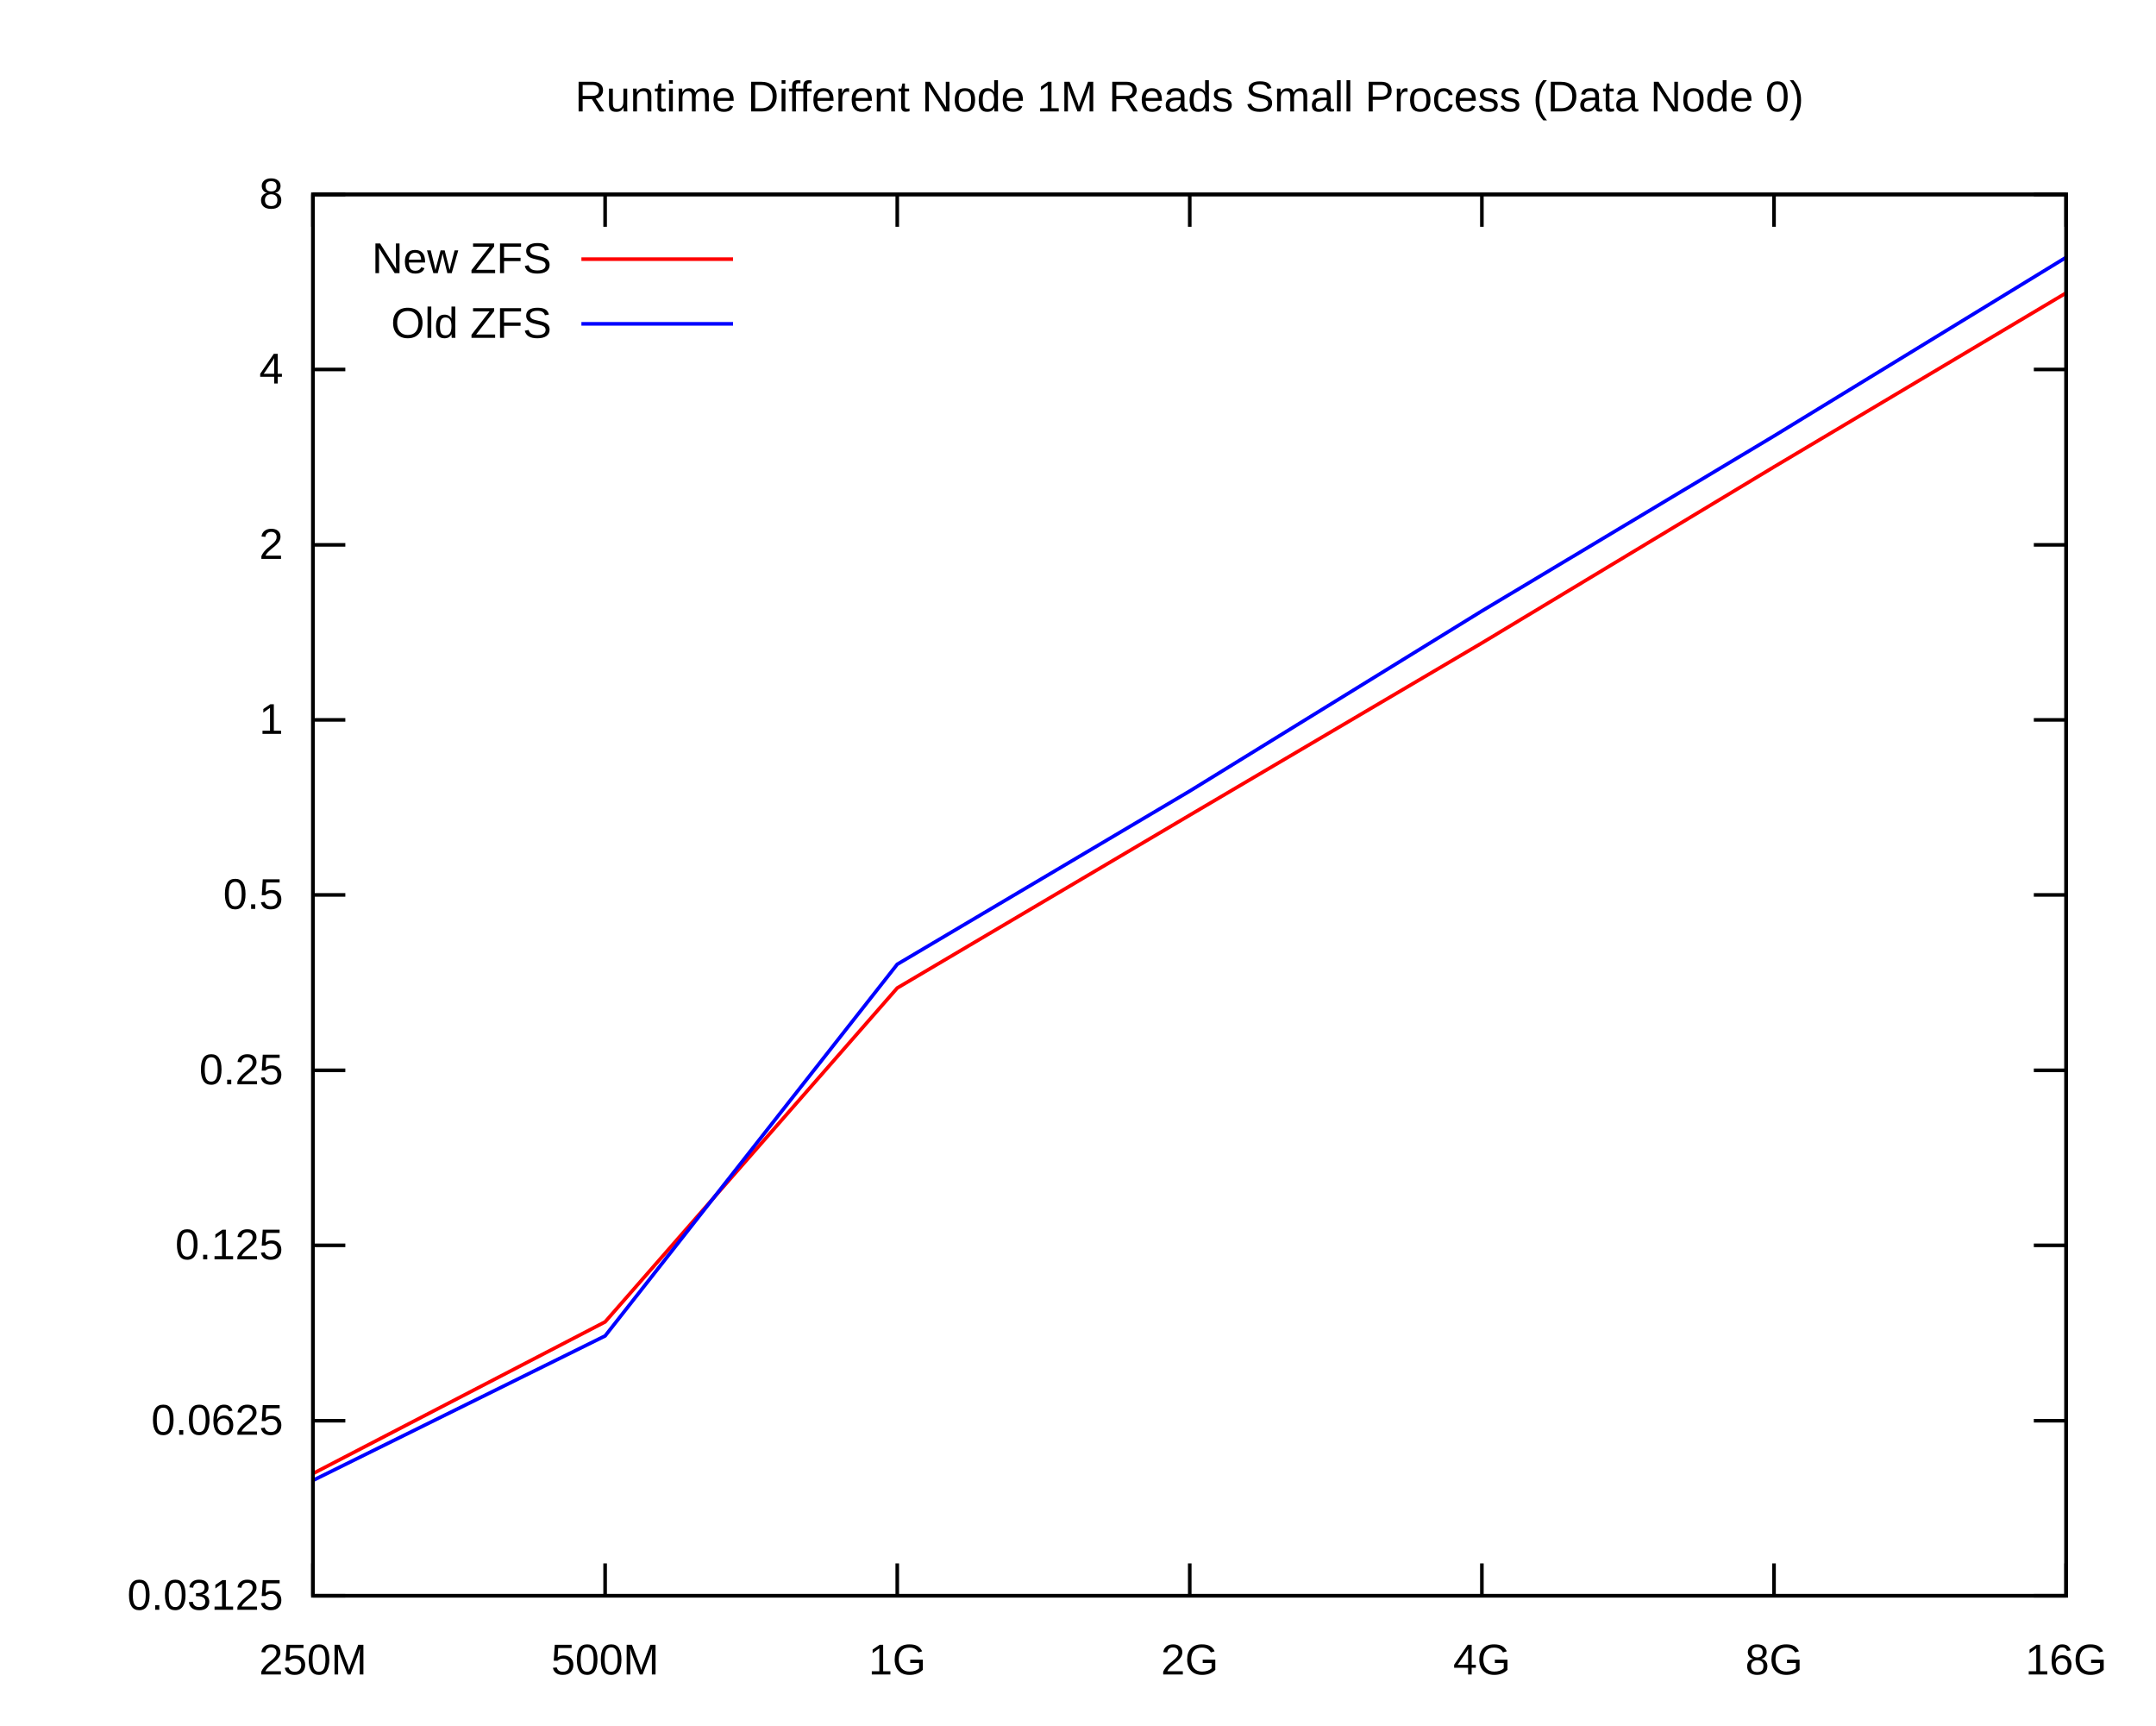
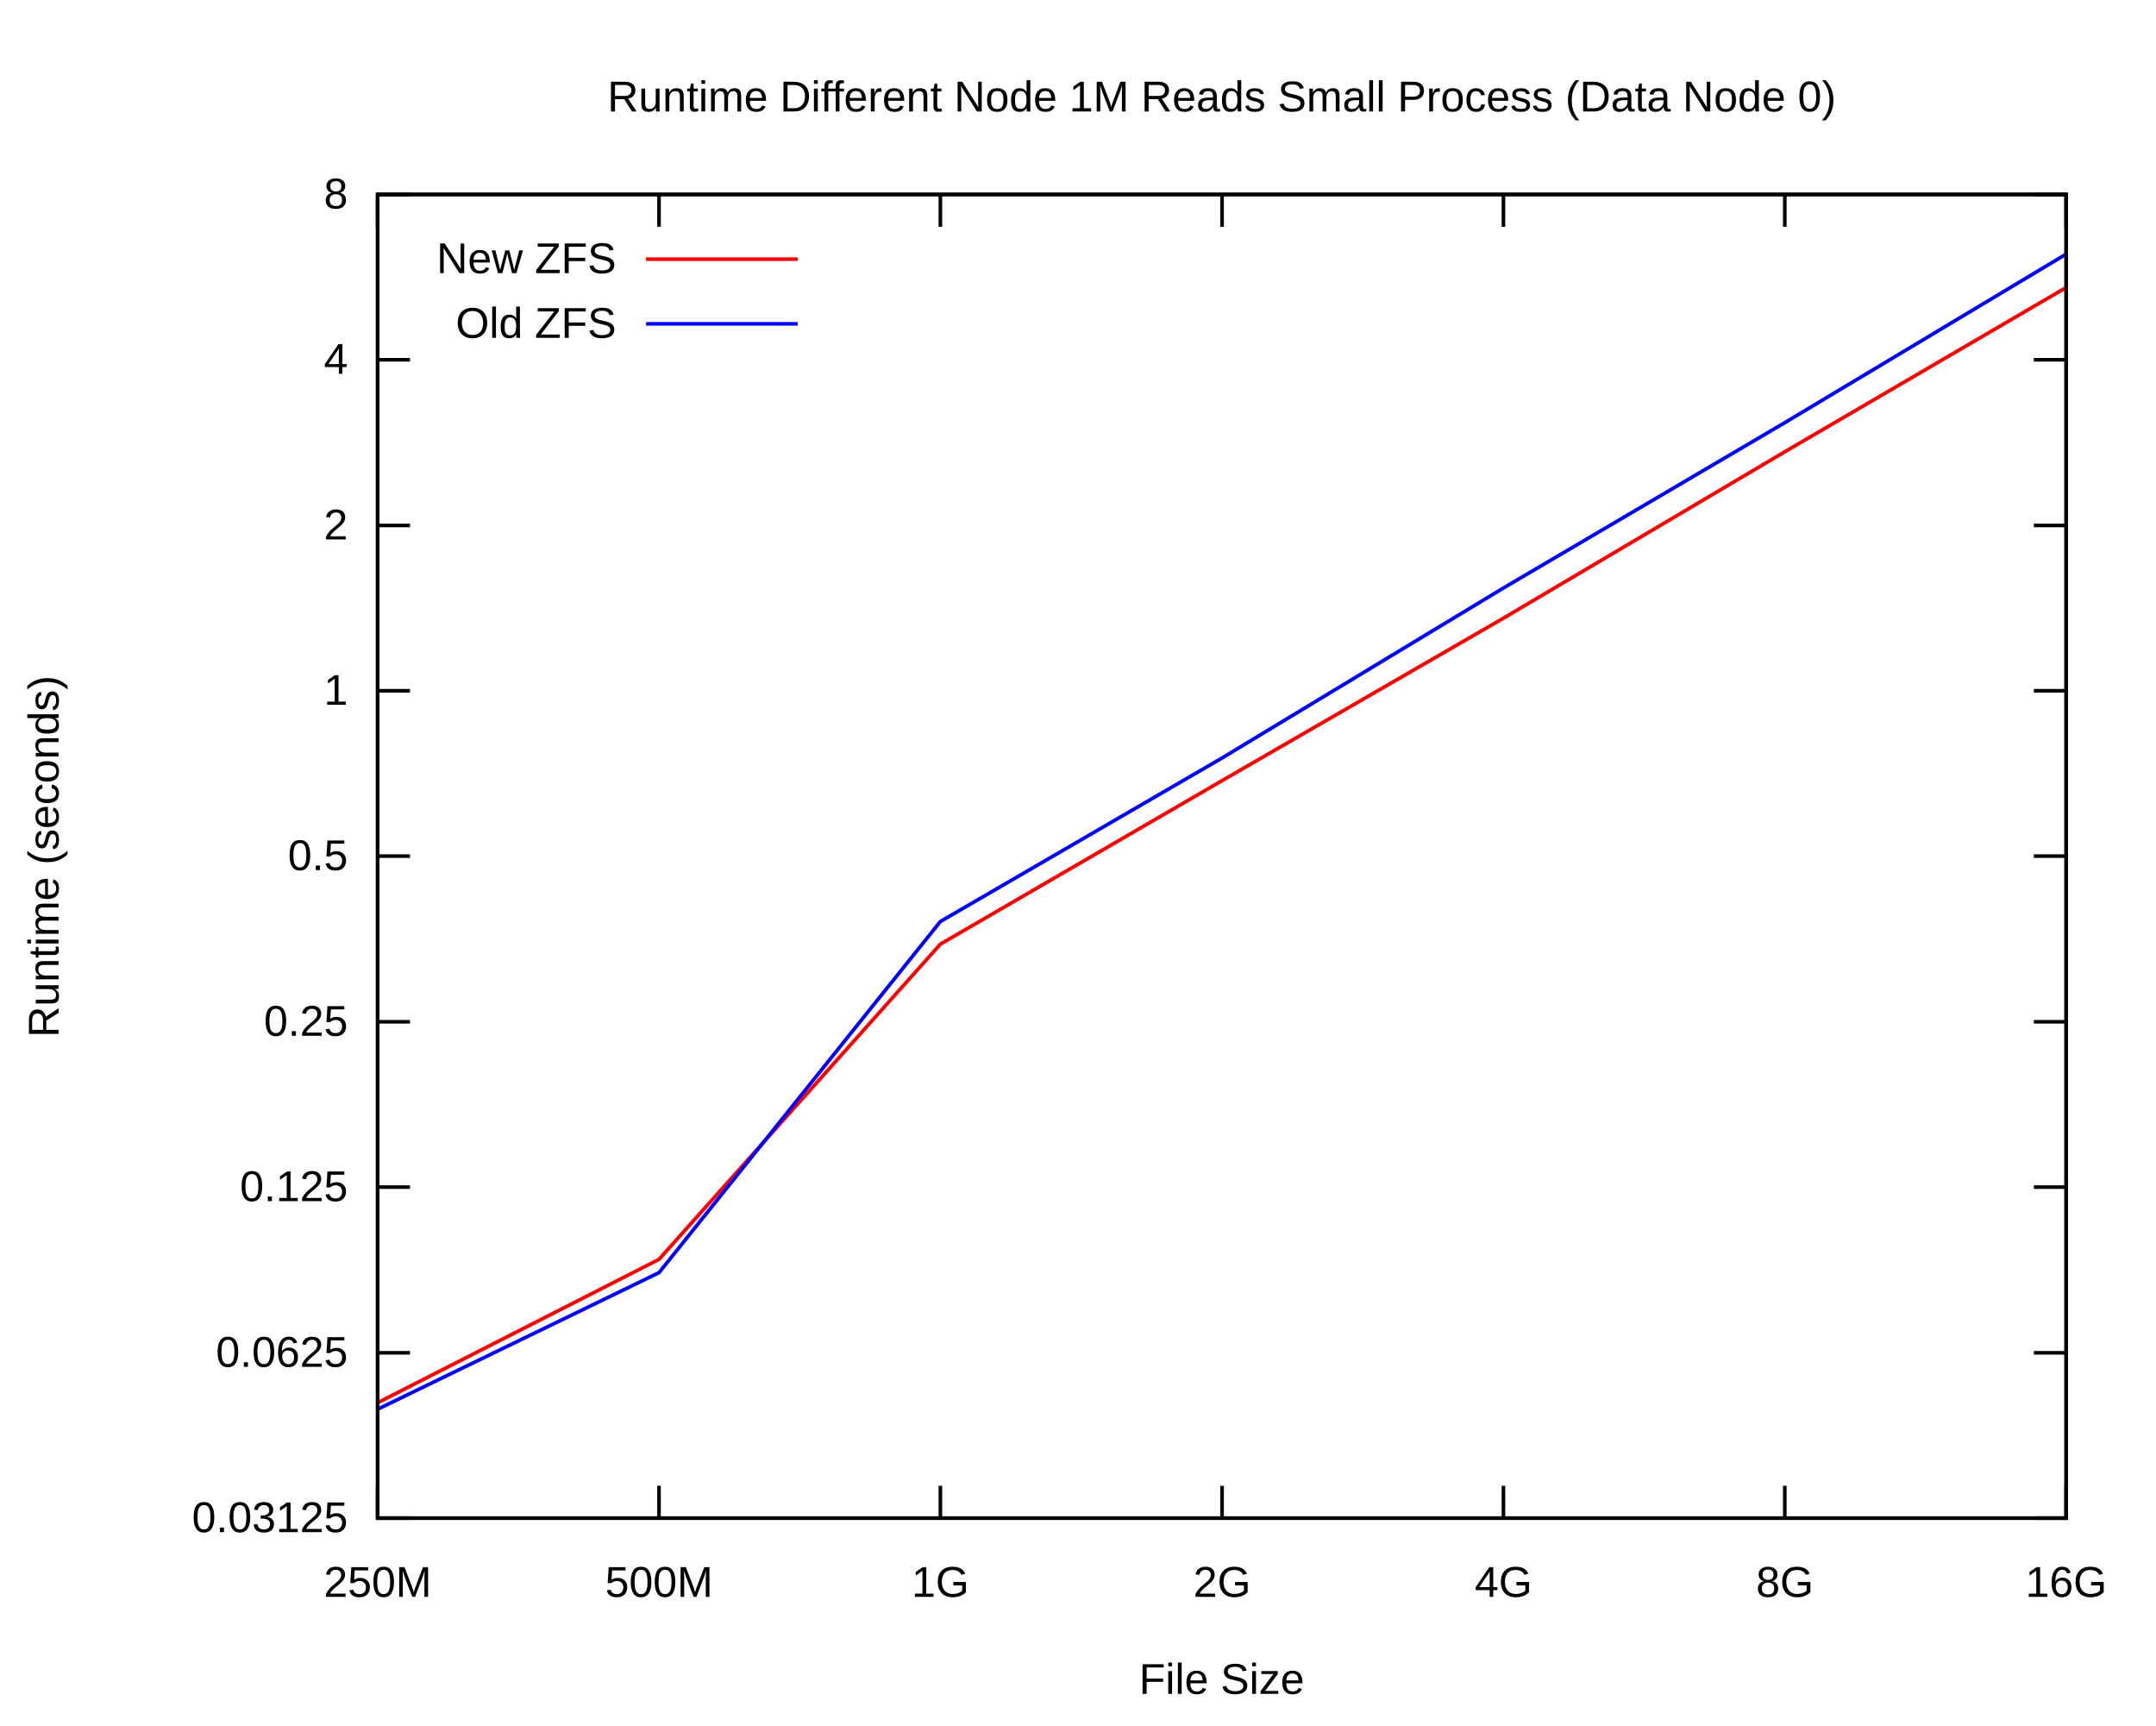
<svg xmlns="http://www.w3.org/2000/svg" xmlns:xlink="http://www.w3.org/1999/xlink" width="600" height="480" viewBox="0 0 600 480">
  <g id="gnuplot_canvas">
    <rect x="0" y="0" width="600" height="480" fill="none" />
    <defs>
      <circle id="gpDot" r="0.5" stroke-width="0.5" />
      <path id="gpPt0" stroke-width="0.222" stroke="currentColor" d="M-1,0 h2 M0,-1 v2" />
      <path id="gpPt1" stroke-width="0.222" stroke="currentColor" d="M-1,-1 L1,1 M1,-1 L-1,1" />
      <path id="gpPt2" stroke-width="0.222" stroke="currentColor" d="M-1,0 L1,0 M0,-1 L0,1 M-1,-1 L1,1 M-1,1 L1,-1" />
      <rect id="gpPt3" stroke-width="0.222" stroke="currentColor" x="-1" y="-1" width="2" height="2" />
      <rect id="gpPt4" stroke-width="0.222" stroke="currentColor" fill="currentColor" x="-1" y="-1" width="2" height="2" />
      <circle id="gpPt5" stroke-width="0.222" stroke="currentColor" cx="0" cy="0" r="1" />
      <use xlink:href="#gpPt5" id="gpPt6" fill="currentColor" stroke="none" />
      <path id="gpPt7" stroke-width="0.222" stroke="currentColor" d="M0,-1.33 L-1.33,0.67 L1.33,0.67 z" />
      <use xlink:href="#gpPt7" id="gpPt8" fill="currentColor" stroke="none" />
      <use xlink:href="#gpPt7" id="gpPt9" stroke="currentColor" transform="rotate(180)" />
      <use xlink:href="#gpPt9" id="gpPt10" fill="currentColor" stroke="none" />
      <use xlink:href="#gpPt3" id="gpPt11" stroke="currentColor" transform="rotate(45)" />
      <use xlink:href="#gpPt11" id="gpPt12" fill="currentColor" stroke="none" />
      <path id="gpPt13" stroke-width="0.222" stroke="currentColor" d="M0,1.330 L1.265,0.411 L0.782,-1.067 L-0.782,-1.076 L-1.265,0.411 z" />
      <use xlink:href="#gpPt13" id="gpPt14" fill="currentColor" stroke="none" />
      <filter id="textbox" filterUnits="objectBoundingBox" x="0" y="0" height="1" width="1">
        <feFlood flood-color="white" flood-opacity="1" result="bgnd" />
        <feComposite in="SourceGraphic" in2="bgnd" operator="atop" />
      </filter>
      <filter id="greybox" filterUnits="objectBoundingBox" x="0" y="0" height="1" width="1">
        <feFlood flood-color="lightgrey" flood-opacity="1" result="grey" />
        <feComposite in="SourceGraphic" in2="grey" operator="atop" />
      </filter>
    </defs>
    <g fill="none" color="white" stroke="currentColor" stroke-width="1.00" stroke-linecap="butt" stroke-linejoin="miter">
</g>
    <g fill="none" color="black" stroke="currentColor" stroke-width="1.00" stroke-linecap="butt" stroke-linejoin="miter">
-       <path stroke="black" d="M87.1,444.0 L96.1,444.0 M575.0,444.0 L566.0,444.0  " />
-       <g transform="translate(78.8,447.9)" stroke="none" fill="black" font-family="Arial" font-size="12.00" text-anchor="end">
+       <path stroke="black" d="M105.1,422.4 L114.1,422.4 M575.0,422.4 L566.0,422.4  " />
+       <g transform="translate(96.8,426.3)" stroke="none" fill="black" font-family="Arial" font-size="12.00" text-anchor="end">
        <text>
          <tspan font-family="Arial"> 0.03125</tspan>
        </text>
      </g>
    </g>
    <g fill="none" color="black" stroke="currentColor" stroke-width="1.00" stroke-linecap="butt" stroke-linejoin="miter">
-       <path stroke="black" d="M87.1,395.3 L96.1,395.3 M575.0,395.3 L566.0,395.3  " />
-       <g transform="translate(78.8,399.2)" stroke="none" fill="black" font-family="Arial" font-size="12.00" text-anchor="end">
+       <path stroke="black" d="M105.1,376.4 L114.1,376.4 M575.0,376.4 L566.0,376.4  " />
+       <g transform="translate(96.8,380.3)" stroke="none" fill="black" font-family="Arial" font-size="12.00" text-anchor="end">
        <text>
          <tspan font-family="Arial"> 0.0625</tspan>
        </text>
      </g>
    </g>
    <g fill="none" color="black" stroke="currentColor" stroke-width="1.00" stroke-linecap="butt" stroke-linejoin="miter">
-       <path stroke="black" d="M87.1,346.5 L96.1,346.5 M575.0,346.5 L566.0,346.5  " />
-       <g transform="translate(78.8,350.4)" stroke="none" fill="black" font-family="Arial" font-size="12.00" text-anchor="end">
+       <path stroke="black" d="M105.1,330.3 L114.1,330.3 M575.0,330.3 L566.0,330.3  " />
+       <g transform="translate(96.8,334.2)" stroke="none" fill="black" font-family="Arial" font-size="12.00" text-anchor="end">
        <text>
          <tspan font-family="Arial"> 0.125</tspan>
        </text>
      </g>
    </g>
    <g fill="none" color="black" stroke="currentColor" stroke-width="1.00" stroke-linecap="butt" stroke-linejoin="miter">
-       <path stroke="black" d="M87.1,297.8 L96.1,297.8 M575.0,297.8 L566.0,297.8  " />
-       <g transform="translate(78.8,301.7)" stroke="none" fill="black" font-family="Arial" font-size="12.00" text-anchor="end">
+       <path stroke="black" d="M105.1,284.3 L114.1,284.3 M575.0,284.3 L566.0,284.3  " />
+       <g transform="translate(96.8,288.2)" stroke="none" fill="black" font-family="Arial" font-size="12.00" text-anchor="end">
        <text>
          <tspan font-family="Arial"> 0.25</tspan>
        </text>
      </g>
    </g>
    <g fill="none" color="black" stroke="currentColor" stroke-width="1.00" stroke-linecap="butt" stroke-linejoin="miter">
-       <path stroke="black" d="M87.1,249.0 L96.1,249.0 M575.0,249.0 L566.0,249.0  " />
-       <g transform="translate(78.8,252.9)" stroke="none" fill="black" font-family="Arial" font-size="12.00" text-anchor="end">
+       <path stroke="black" d="M105.1,238.2 L114.1,238.2 M575.0,238.2 L566.0,238.2  " />
+       <g transform="translate(96.8,242.1)" stroke="none" fill="black" font-family="Arial" font-size="12.00" text-anchor="end">
        <text>
          <tspan font-family="Arial"> 0.5</tspan>
        </text>
      </g>
    </g>
    <g fill="none" color="black" stroke="currentColor" stroke-width="1.00" stroke-linecap="butt" stroke-linejoin="miter">
-       <path stroke="black" d="M87.1,200.3 L96.1,200.3 M575.0,200.3 L566.0,200.3  " />
-       <g transform="translate(78.8,204.2)" stroke="none" fill="black" font-family="Arial" font-size="12.00" text-anchor="end">
+       <path stroke="black" d="M105.1,192.2 L114.1,192.2 M575.0,192.2 L566.0,192.2  " />
+       <g transform="translate(96.8,196.1)" stroke="none" fill="black" font-family="Arial" font-size="12.00" text-anchor="end">
        <text>
          <tspan font-family="Arial"> 1</tspan>
        </text>
      </g>
    </g>
    <g fill="none" color="black" stroke="currentColor" stroke-width="1.00" stroke-linecap="butt" stroke-linejoin="miter">
-       <path stroke="black" d="M87.1,151.6 L96.1,151.6 M575.0,151.6 L566.0,151.6  " />
-       <g transform="translate(78.8,155.5)" stroke="none" fill="black" font-family="Arial" font-size="12.00" text-anchor="end">
+       <path stroke="black" d="M105.1,146.2 L114.1,146.2 M575.0,146.2 L566.0,146.2  " />
+       <g transform="translate(96.8,150.1)" stroke="none" fill="black" font-family="Arial" font-size="12.00" text-anchor="end">
        <text>
          <tspan font-family="Arial"> 2</tspan>
        </text>
      </g>
    </g>
    <g fill="none" color="black" stroke="currentColor" stroke-width="1.00" stroke-linecap="butt" stroke-linejoin="miter">
-       <path stroke="black" d="M87.1,102.8 L96.1,102.8 M575.0,102.8 L566.0,102.8  " />
-       <g transform="translate(78.8,106.7)" stroke="none" fill="black" font-family="Arial" font-size="12.00" text-anchor="end">
+       <path stroke="black" d="M105.1,100.1 L114.1,100.1 M575.0,100.1 L566.0,100.1  " />
+       <g transform="translate(96.8,104.0)" stroke="none" fill="black" font-family="Arial" font-size="12.00" text-anchor="end">
        <text>
          <tspan font-family="Arial"> 4</tspan>
        </text>
      </g>
    </g>
    <g fill="none" color="black" stroke="currentColor" stroke-width="1.00" stroke-linecap="butt" stroke-linejoin="miter">
-       <path stroke="black" d="M87.1,54.1 L96.1,54.1 M575.0,54.1 L566.0,54.1  " />
-       <g transform="translate(78.8,58.0)" stroke="none" fill="black" font-family="Arial" font-size="12.00" text-anchor="end">
+       <path stroke="black" d="M105.1,54.1 L114.1,54.1 M575.0,54.1 L566.0,54.1  " />
+       <g transform="translate(96.8,58.0)" stroke="none" fill="black" font-family="Arial" font-size="12.00" text-anchor="end">
        <text>
          <tspan font-family="Arial"> 8</tspan>
        </text>
      </g>
    </g>
    <g fill="none" color="black" stroke="currentColor" stroke-width="1.00" stroke-linecap="butt" stroke-linejoin="miter">
-       <path stroke="black" d="M87.1,444.0 L87.1,435.0 M87.1,54.1 L87.1,63.1  " />
-       <g transform="translate(87.1,465.9)" stroke="none" fill="black" font-family="Arial" font-size="12.00" text-anchor="middle">
+       <path stroke="black" d="M105.1,422.4 L105.1,413.4 M105.1,54.1 L105.1,63.1  " />
+       <g transform="translate(105.1,444.3)" stroke="none" fill="black" font-family="Arial" font-size="12.00" text-anchor="middle">
        <text>
          <tspan font-family="Arial">250M</tspan>
        </text>
      </g>
    </g>
    <g fill="none" color="black" stroke="currentColor" stroke-width="1.00" stroke-linecap="butt" stroke-linejoin="miter">
-       <path stroke="black" d="M168.4,444.0 L168.4,435.0 M168.4,54.1 L168.4,63.1  " />
-       <g transform="translate(168.4,465.9)" stroke="none" fill="black" font-family="Arial" font-size="12.00" text-anchor="middle">
+       <path stroke="black" d="M183.4,422.4 L183.4,413.4 M183.4,54.1 L183.4,63.1  " />
+       <g transform="translate(183.4,444.3)" stroke="none" fill="black" font-family="Arial" font-size="12.00" text-anchor="middle">
        <text>
          <tspan font-family="Arial">500M</tspan>
        </text>
      </g>
    </g>
    <g fill="none" color="black" stroke="currentColor" stroke-width="1.00" stroke-linecap="butt" stroke-linejoin="miter">
-       <path stroke="black" d="M249.7,444.0 L249.7,435.0 M249.7,54.1 L249.7,63.1  " />
-       <g transform="translate(249.7,465.9)" stroke="none" fill="black" font-family="Arial" font-size="12.00" text-anchor="middle">
+       <path stroke="black" d="M261.7,422.4 L261.7,413.4 M261.7,54.1 L261.7,63.1  " />
+       <g transform="translate(261.7,444.3)" stroke="none" fill="black" font-family="Arial" font-size="12.00" text-anchor="middle">
        <text>
          <tspan font-family="Arial">1G</tspan>
        </text>
      </g>
    </g>
    <g fill="none" color="black" stroke="currentColor" stroke-width="1.00" stroke-linecap="butt" stroke-linejoin="miter">
-       <path stroke="black" d="M331.1,444.0 L331.1,435.0 M331.1,54.1 L331.1,63.1  " />
-       <g transform="translate(331.1,465.9)" stroke="none" fill="black" font-family="Arial" font-size="12.00" text-anchor="middle">
+       <path stroke="black" d="M340.1,422.4 L340.1,413.4 M340.1,54.1 L340.1,63.1  " />
+       <g transform="translate(340.1,444.3)" stroke="none" fill="black" font-family="Arial" font-size="12.00" text-anchor="middle">
        <text>
          <tspan font-family="Arial">2G</tspan>
        </text>
      </g>
    </g>
    <g fill="none" color="black" stroke="currentColor" stroke-width="1.00" stroke-linecap="butt" stroke-linejoin="miter">
-       <path stroke="black" d="M412.4,444.0 L412.4,435.0 M412.4,54.1 L412.4,63.1  " />
-       <g transform="translate(412.4,465.9)" stroke="none" fill="black" font-family="Arial" font-size="12.00" text-anchor="middle">
+       <path stroke="black" d="M418.4,422.4 L418.4,413.4 M418.4,54.1 L418.4,63.1  " />
+       <g transform="translate(418.4,444.3)" stroke="none" fill="black" font-family="Arial" font-size="12.00" text-anchor="middle">
        <text>
          <tspan font-family="Arial">4G</tspan>
        </text>
      </g>
    </g>
    <g fill="none" color="black" stroke="currentColor" stroke-width="1.00" stroke-linecap="butt" stroke-linejoin="miter">
-       <path stroke="black" d="M493.7,444.0 L493.7,435.0 M493.7,54.1 L493.7,63.1  " />
-       <g transform="translate(493.7,465.9)" stroke="none" fill="black" font-family="Arial" font-size="12.00" text-anchor="middle">
+       <path stroke="black" d="M496.7,422.4 L496.7,413.4 M496.7,54.1 L496.7,63.1  " />
+       <g transform="translate(496.7,444.3)" stroke="none" fill="black" font-family="Arial" font-size="12.00" text-anchor="middle">
        <text>
          <tspan font-family="Arial">8G</tspan>
        </text>
      </g>
    </g>
    <g fill="none" color="black" stroke="currentColor" stroke-width="1.00" stroke-linecap="butt" stroke-linejoin="miter">
-       <path stroke="black" d="M575.0,444.0 L575.0,435.0 M575.0,54.1 L575.0,63.1  " />
-       <g transform="translate(575.0,465.9)" stroke="none" fill="black" font-family="Arial" font-size="12.00" text-anchor="middle">
+       <path stroke="black" d="M575.0,422.4 L575.0,413.4 M575.0,54.1 L575.0,63.1  " />
+       <g transform="translate(575.0,444.3)" stroke="none" fill="black" font-family="Arial" font-size="12.00" text-anchor="middle">
        <text>
          <tspan font-family="Arial">16G</tspan>
        </text>
      </g>
    </g>
    <g fill="none" color="black" stroke="currentColor" stroke-width="1.00" stroke-linecap="butt" stroke-linejoin="miter">
</g>
    <g fill="none" color="black" stroke="currentColor" stroke-width="1.00" stroke-linecap="butt" stroke-linejoin="miter">
-       <path stroke="black" d="M87.1,54.1 L87.1,444.0 L575.0,444.0 L575.0,54.1 L87.1,54.1 Z  " />
-     </g>
-     <g fill="none" color="black" stroke="currentColor" stroke-width="1.00" stroke-linecap="butt" stroke-linejoin="miter">
-       <g transform="translate(331.0,31.0)" stroke="none" fill="black" font-family="Arial" font-size="12.00" text-anchor="middle">
+       <path stroke="black" d="M105.1,54.1 L105.1,422.4 L575.0,422.4 L575.0,54.1 L105.1,54.1 Z  " />
+     </g>
+     <g fill="none" color="black" stroke="currentColor" stroke-width="1.00" stroke-linecap="butt" stroke-linejoin="miter">
+       <g transform="translate(16.3,238.3) rotate(270)" stroke="none" fill="black" font-family="Arial" font-size="12.00" text-anchor="middle">
+         <text>
+           <tspan font-family="Arial">Runtime (seconds)</tspan>
+         </text>
+       </g>
+     </g>
+     <g fill="none" color="black" stroke="currentColor" stroke-width="1.00" stroke-linecap="butt" stroke-linejoin="miter">
+       <g transform="translate(340.0,471.3)" stroke="none" fill="black" font-family="Arial" font-size="12.00" text-anchor="middle">
+         <text>
+           <tspan font-family="Arial">File Size</tspan>
+         </text>
+       </g>
+     </g>
+     <g fill="none" color="black" stroke="currentColor" stroke-width="1.00" stroke-linecap="butt" stroke-linejoin="miter">
+       <g transform="translate(340.0,31.0)" stroke="none" fill="black" font-family="Arial" font-size="12.00" text-anchor="middle">
        <text>
          <tspan font-family="Arial">Runtime Different Node 1M Reads Small Process (Data Node 0)</tspan>
        </text>
      </g>
    </g>
    <g id="gnuplot_plot_1">
      <g fill="none" color="black" stroke="currentColor" stroke-width="1.00" stroke-linecap="butt" stroke-linejoin="miter">
-         <g transform="translate(153.5,76.0)" stroke="none" fill="black" font-family="Arial" font-size="12.00" text-anchor="end">
+         <g transform="translate(171.5,76.0)" stroke="none" fill="black" font-family="Arial" font-size="12.00" text-anchor="end">
          <text>
            <tspan font-family="Arial">New ZFS</tspan>
          </text>
        </g>
      </g>
      <g fill="none" color="black" stroke="currentColor" stroke-width="1.00" stroke-linecap="butt" stroke-linejoin="miter">
-         <path stroke="rgb(255,   0,   0)" d="M161.8,72.1 L204.0,72.1 M87.1,410.0 L168.4,367.8 L249.7,274.9 L331.1,226.8 L412.4,178.9 L493.7,129.9   L575.0,81.5  " />
+         <path stroke="rgb(255,   0,   0)" d="M179.8,72.1 L222.0,72.1 M105.1,390.3 L183.4,350.4 L261.7,262.7 L340.1,217.2 L418.4,172.0 L496.7,125.7   L575.0,80.0  " />
      </g>
    </g>
    <g id="gnuplot_plot_2">
      <g fill="none" color="black" stroke="currentColor" stroke-width="1.00" stroke-linecap="butt" stroke-linejoin="miter">
-         <g transform="translate(153.5,94.0)" stroke="none" fill="black" font-family="Arial" font-size="12.00" text-anchor="end">
+         <g transform="translate(171.5,94.0)" stroke="none" fill="black" font-family="Arial" font-size="12.00" text-anchor="end">
          <text>
            <tspan font-family="Arial">Old ZFS</tspan>
          </text>
        </g>
      </g>
      <g fill="none" color="black" stroke="currentColor" stroke-width="1.00" stroke-linecap="butt" stroke-linejoin="miter">
-         <path stroke="rgb(  0,   0, 255)" d="M161.8,90.1 L204.0,90.1 M87.1,411.9 L168.4,371.7 L249.7,268.3 L331.1,220.1 L412.4,170.0 L493.7,121.3   L575.0,71.6  " />
+         <path stroke="rgb(  0,   0, 255)" d="M179.8,90.1 L222.0,90.1 M105.1,392.1 L183.4,354.1 L261.7,256.4 L340.1,210.9 L418.4,163.6 L496.7,117.6   L575.0,70.7  " />
      </g>
    </g>
    <g fill="none" color="white" stroke="rgb(  0,   0, 255)" stroke-width="2.00" stroke-linecap="butt" stroke-linejoin="miter">
</g>
    <g fill="none" color="black" stroke="currentColor" stroke-width="2.00" stroke-linecap="butt" stroke-linejoin="miter">
</g>
    <g fill="none" color="black" stroke="black" stroke-width="1.00" stroke-linecap="butt" stroke-linejoin="miter">
</g>
    <g fill="none" color="black" stroke="currentColor" stroke-width="1.00" stroke-linecap="butt" stroke-linejoin="miter">
-       <path stroke="black" d="M87.1,54.1 L87.1,444.0 L575.0,444.0 L575.0,54.1 L87.1,54.1 Z  " />
+       <path stroke="black" d="M105.1,54.1 L105.1,422.4 L575.0,422.4 L575.0,54.1 L105.1,54.1 Z  " />
    </g>
    <g fill="none" color="black" stroke="currentColor" stroke-width="1.00" stroke-linecap="butt" stroke-linejoin="miter">
</g>
  </g>
</svg>
